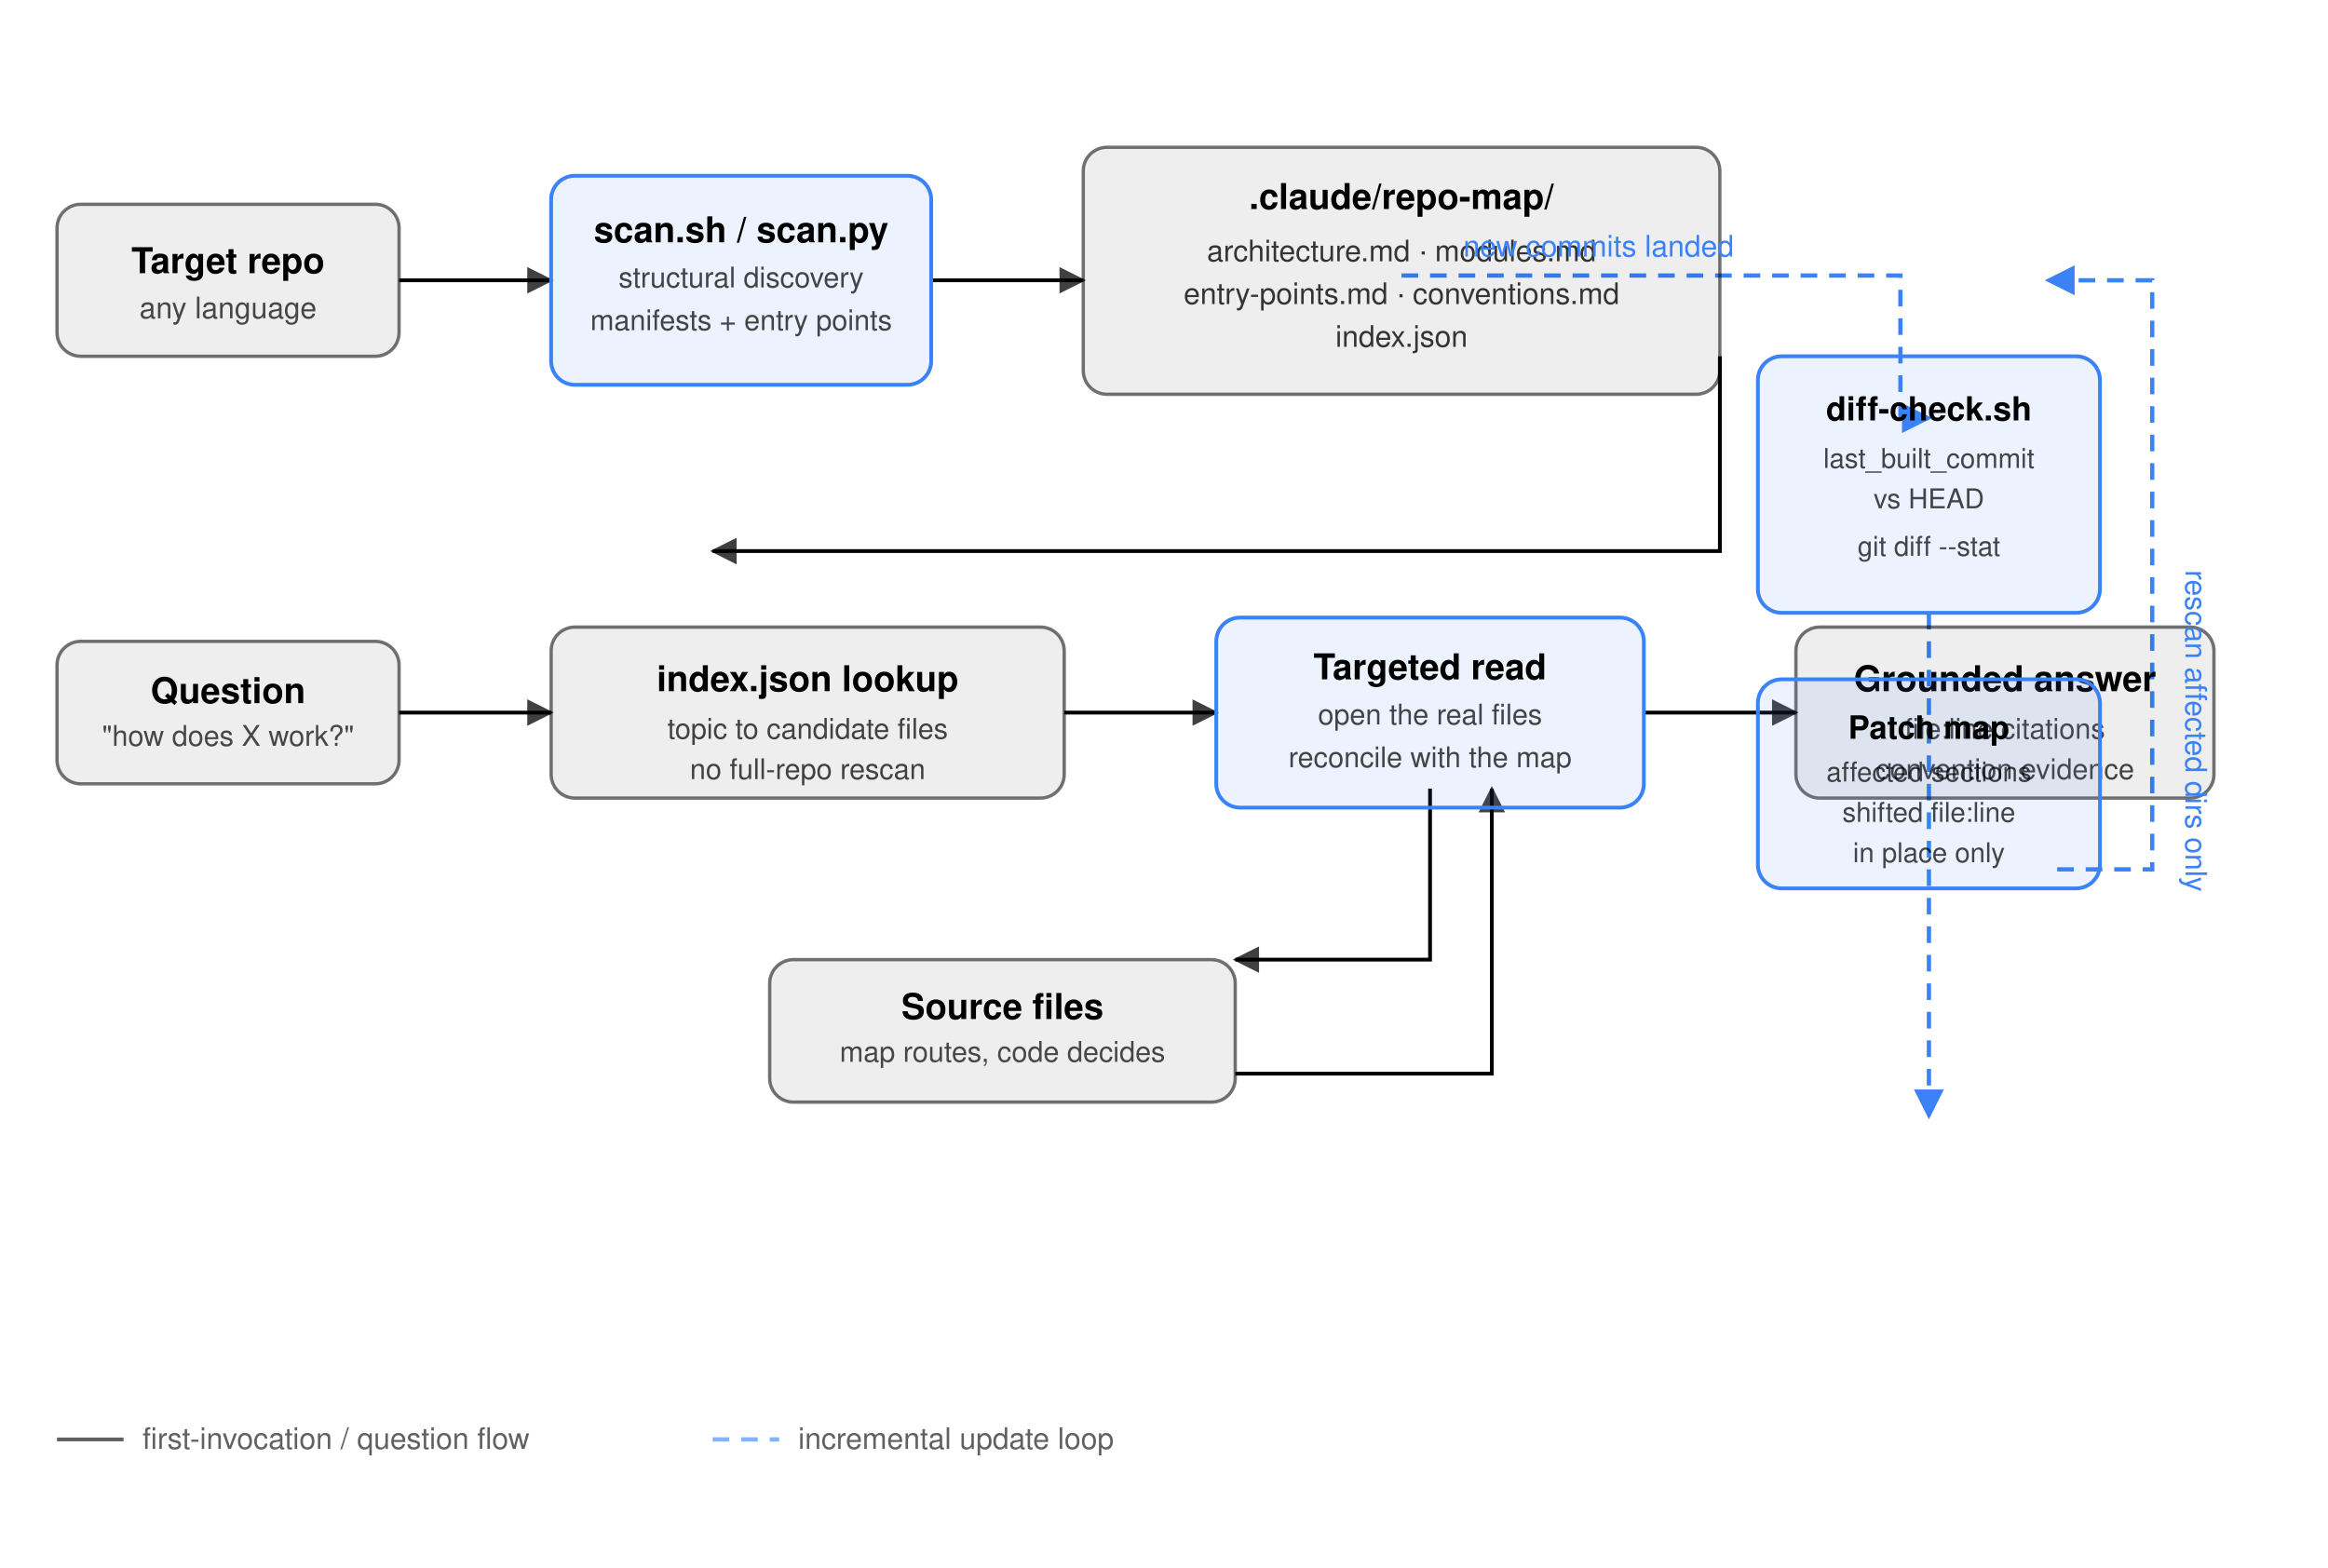
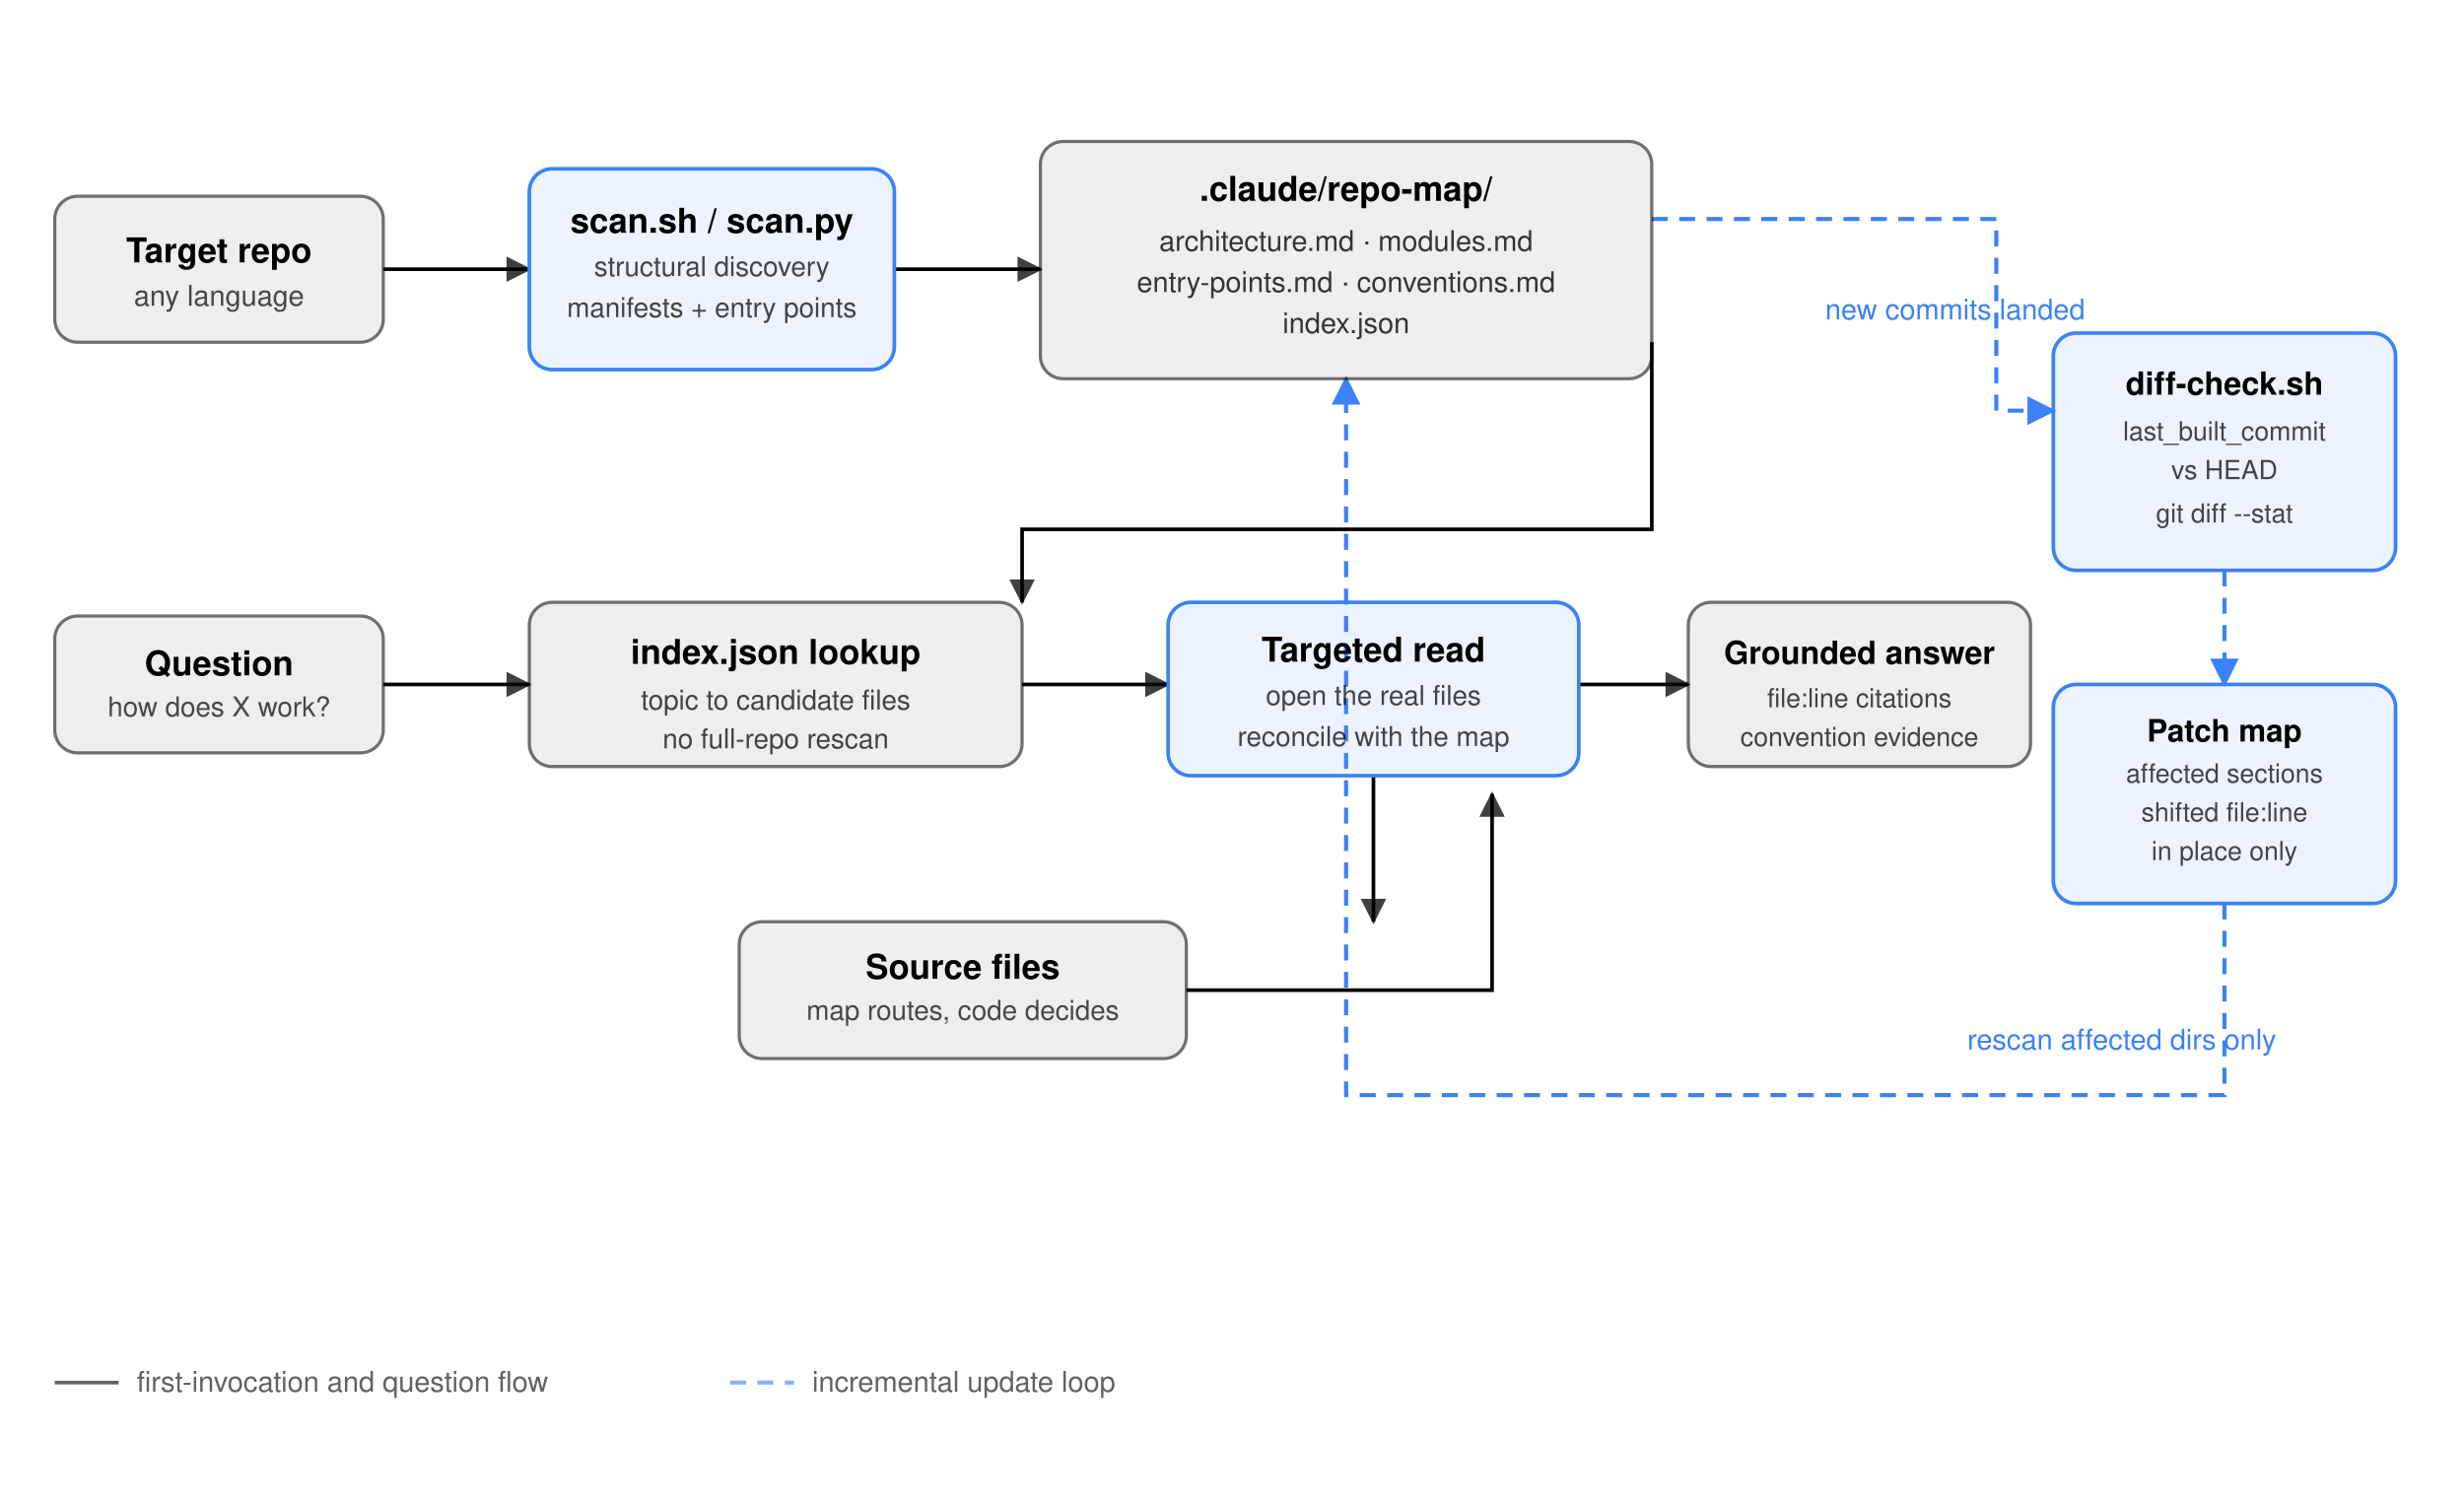
- <svg xmlns="http://www.w3.org/2000/svg" viewBox="0 0 980 660" width="980" height="660" role="img" aria-labelledby="title desc" font-family="ui-sans-serif, -apple-system, 'Segoe UI', Helvetica, Arial, sans-serif">
+ <svg xmlns="http://www.w3.org/2000/svg" viewBox="0 0 1080 660" width="1080" height="660" role="img" aria-labelledby="title desc" font-family="ui-sans-serif, -apple-system, 'Segoe UI', Helvetica, Arial, sans-serif">
  <defs>
    <marker id="arrow" viewBox="0 0 10 10" refX="9" refY="5" markerWidth="7" markerHeight="7" orient="auto-start-reverse">
      <path d="M 0 0 L 10 5 L 0 10 z" fill="currentColor" opacity="0.75" />
    </marker>
    <marker id="arrowAccent" viewBox="0 0 10 10" refX="9" refY="5" markerWidth="7" markerHeight="7" orient="auto-start-reverse">
      <path d="M 0 0 L 10 5 L 0 10 z" fill="#3b82f6" />
    </marker>
  </defs>
-   <g fill="none" stroke="currentColor" stroke-width="1.6" marker-end="url(#arrow)" color="currentColor">
+   <g fill="none" stroke="currentColor" stroke-width="1.6" color="currentColor" marker-end="url(#arrow)">
    <path d="M 168 118 H 232" />
    <path d="M 392 118 H 456" />
-     <path d="M 724 150 V 232 H 300" marker-end="url(#arrow)" />
+     <path d="M 724 150 V 232 H 448 V 264" />
    <path d="M 168 300 H 232" />
    <path d="M 448 300 H 512" />
-     <path d="M 692 300 H 756" />
-     <path d="M 602 332 V 404 H 520" />
-     <path d="M 520 452 H 628 V 332" />
+     <path d="M 692 300 H 740" />
+     <path d="M 602 340 V 404" />
  </g>
-   <g fill="none" stroke="#3b82f6" stroke-width="1.8" stroke-dasharray="7 5" marker-end="url(#arrowAccent)">
-     <path d="M 590 116 H 800 V 176 H 812" />
-     <path d="M 812 258 V 470 H 812" />
-     <path d="M 866 366 H 906 V 118 H 862" />
+   <g fill="none" stroke="currentColor" stroke-width="1.6" color="currentColor" marker-end="url(#arrow)">
+     <path d="M 520 434 H 654 V 348" />
+   </g>
+   <g fill="none" stroke="#3b82f6" stroke-width="1.8" stroke-dasharray="7 5">
+     <path d="M 724 96 H 875 V 180 H 900" marker-end="url(#arrowAccent)" />
+     <path d="M 975 250 V 300" marker-end="url(#arrowAccent)" />
+     <path d="M 975 396 V 480 H 590 V 166" marker-end="url(#arrowAccent)" />
  </g>
  <g font-size="15" text-anchor="middle">
    <g>
      <rect x="24" y="86" width="144" height="64" rx="10" fill="currentColor" opacity="0.07" />
      <rect x="24" y="86" width="144" height="64" rx="10" fill="none" stroke="currentColor" stroke-width="1.4" opacity="0.55" />
      <text x="96" y="115" fill="currentColor" font-weight="600">Target repo</text>
      <text x="96" y="134" fill="currentColor" opacity="0.7" font-size="12.5">any language</text>
    </g>
    <g>
      <rect x="232" y="74" width="160" height="88" rx="10" fill="#3b82f6" opacity="0.10" />
      <rect x="232" y="74" width="160" height="88" rx="10" fill="none" stroke="#3b82f6" stroke-width="1.6" />
      <text x="312" y="102" fill="currentColor" font-weight="600">scan.sh / scan.py</text>
      <text x="312" y="121" fill="currentColor" opacity="0.72" font-size="12">structural discovery</text>
      <text x="312" y="139" fill="currentColor" opacity="0.72" font-size="12">manifests + entry points</text>
    </g>
    <g>
      <rect x="456" y="62" width="268" height="104" rx="10" fill="currentColor" opacity="0.07" />
      <rect x="456" y="62" width="268" height="104" rx="10" fill="none" stroke="currentColor" stroke-width="1.4" opacity="0.55" />
      <text x="590" y="88" fill="currentColor" font-weight="600">.claude/repo-map/</text>
      <text x="590" y="110" fill="currentColor" opacity="0.78" font-size="12.5">architecture.md · modules.md</text>
      <text x="590" y="128" fill="currentColor" opacity="0.78" font-size="12.5">entry-points.md · conventions.md</text>
      <text x="590" y="146" fill="currentColor" opacity="0.78" font-size="12.5">index.json</text>
    </g>
    <g>
      <rect x="24" y="270" width="144" height="60" rx="10" fill="currentColor" opacity="0.07" />
      <rect x="24" y="270" width="144" height="60" rx="10" fill="none" stroke="currentColor" stroke-width="1.4" opacity="0.55" />
      <text x="96" y="296" fill="currentColor" font-weight="600">Question</text>
-       <text x="96" y="314" fill="currentColor" opacity="0.7" font-size="12">"how does X work?"</text>
+       <text x="96" y="314" fill="currentColor" opacity="0.7" font-size="12">how does X work?</text>
    </g>
    <g>
      <rect x="232" y="264" width="216" height="72" rx="10" fill="currentColor" opacity="0.07" />
      <rect x="232" y="264" width="216" height="72" rx="10" fill="none" stroke="currentColor" stroke-width="1.4" opacity="0.55" />
      <text x="340" y="291" fill="currentColor" font-weight="600">index.json lookup</text>
      <text x="340" y="311" fill="currentColor" opacity="0.72" font-size="12">topic to candidate files</text>
      <text x="340" y="328" fill="currentColor" opacity="0.72" font-size="12">no full-repo rescan</text>
    </g>
    <g>
-       <rect x="512" y="260" width="180" height="80" rx="10" fill="#3b82f6" opacity="0.10" />
-       <rect x="512" y="260" width="180" height="80" rx="10" fill="none" stroke="#3b82f6" stroke-width="1.6" />
-       <text x="602" y="286" fill="currentColor" font-weight="600">Targeted read</text>
-       <text x="602" y="305" fill="currentColor" opacity="0.72" font-size="12">open the real files</text>
-       <text x="602" y="323" fill="currentColor" opacity="0.72" font-size="12">reconcile with the map</text>
+       <rect x="512" y="264" width="180" height="76" rx="10" fill="#3b82f6" opacity="0.10" />
+       <rect x="512" y="264" width="180" height="76" rx="10" fill="none" stroke="#3b82f6" stroke-width="1.6" />
+       <text x="602" y="290" fill="currentColor" font-weight="600">Targeted read</text>
+       <text x="602" y="309" fill="currentColor" opacity="0.72" font-size="12">open the real files</text>
+       <text x="602" y="327" fill="currentColor" opacity="0.72" font-size="12">reconcile with the map</text>
    </g>
    <g>
-       <rect x="756" y="264" width="176" height="72" rx="10" fill="currentColor" opacity="0.07" />
-       <rect x="756" y="264" width="176" height="72" rx="10" fill="none" stroke="currentColor" stroke-width="1.4" opacity="0.55" />
-       <text x="844" y="291" fill="currentColor" font-weight="600">Grounded answer</text>
-       <text x="844" y="311" fill="currentColor" opacity="0.72" font-size="12">file:line citations</text>
-       <text x="844" y="328" fill="currentColor" opacity="0.72" font-size="12">convention evidence</text>
+       <rect x="740" y="264" width="150" height="72" rx="10" fill="currentColor" opacity="0.07" />
+       <rect x="740" y="264" width="150" height="72" rx="10" fill="none" stroke="currentColor" stroke-width="1.4" opacity="0.55" />
+       <text x="815" y="291" fill="currentColor" font-weight="600" font-size="14">Grounded answer</text>
+       <text x="815" y="310" fill="currentColor" opacity="0.72" font-size="11.5">file:line citations</text>
+       <text x="815" y="327" fill="currentColor" opacity="0.72" font-size="11.5">convention evidence</text>
    </g>
    <g>
      <rect x="324" y="404" width="196" height="60" rx="10" fill="currentColor" opacity="0.07" />
      <rect x="324" y="404" width="196" height="60" rx="10" fill="none" stroke="currentColor" stroke-width="1.4" opacity="0.55" />
      <text x="422" y="429" fill="currentColor" font-weight="600">Source files</text>
      <text x="422" y="447" fill="currentColor" opacity="0.7" font-size="12">map routes, code decides</text>
    </g>
    <g>
-       <rect x="740" y="150" width="144" height="108" rx="10" fill="#3b82f6" opacity="0.10" />
-       <rect x="740" y="150" width="144" height="108" rx="10" fill="none" stroke="#3b82f6" stroke-width="1.6" />
-       <text x="812" y="177" fill="currentColor" font-weight="600" font-size="14">diff-check.sh</text>
-       <text x="812" y="197" fill="currentColor" opacity="0.72" font-size="11.5">last_built_commit</text>
-       <text x="812" y="214" fill="currentColor" opacity="0.72" font-size="11.5">vs HEAD</text>
-       <text x="812" y="234" fill="currentColor" opacity="0.72" font-size="11.5">git diff --stat</text>
+       <rect x="900" y="146" width="150" height="104" rx="10" fill="#3b82f6" opacity="0.10" />
+       <rect x="900" y="146" width="150" height="104" rx="10" fill="none" stroke="#3b82f6" stroke-width="1.6" />
+       <text x="975" y="173" fill="currentColor" font-weight="600" font-size="14">diff-check.sh</text>
+       <text x="975" y="193" fill="currentColor" opacity="0.72" font-size="11.5">last_built_commit</text>
+       <text x="975" y="210" fill="currentColor" opacity="0.72" font-size="11.5">vs HEAD</text>
+       <text x="975" y="229" fill="currentColor" opacity="0.72" font-size="11.5">git diff --stat</text>
    </g>
    <g>
-       <rect x="740" y="286" width="144" height="88" rx="10" fill="#3b82f6" opacity="0.10" />
-       <rect x="740" y="286" width="144" height="88" rx="10" fill="none" stroke="#3b82f6" stroke-width="1.6" />
-       <text x="812" y="311" fill="currentColor" font-weight="600" font-size="13.5">Patch map</text>
-       <text x="812" y="329" fill="currentColor" opacity="0.72" font-size="11.5">affected sections</text>
-       <text x="812" y="346" fill="currentColor" opacity="0.72" font-size="11.5">shifted file:line</text>
-       <text x="812" y="363" fill="currentColor" opacity="0.72" font-size="11.5">in place only</text>
+       <rect x="900" y="300" width="150" height="96" rx="10" fill="#3b82f6" opacity="0.10" />
+       <rect x="900" y="300" width="150" height="96" rx="10" fill="none" stroke="#3b82f6" stroke-width="1.6" />
+       <text x="975" y="325" fill="currentColor" font-weight="600" font-size="13.5">Patch map</text>
+       <text x="975" y="343" fill="currentColor" opacity="0.72" font-size="11.5">affected sections</text>
+       <text x="975" y="360" fill="currentColor" opacity="0.72" font-size="11.5">shifted file:line</text>
+       <text x="975" y="377" fill="currentColor" opacity="0.72" font-size="11.5">in place only</text>
    </g>
  </g>
-   <g font-size="12.5" fill="#3b82f6" font-family="inherit">
-     <text x="616" y="108">new commits landed</text>
-     <text x="920" y="240" transform="rotate(90 920 240)">rescan affected dirs only</text>
+   <g font-size="12.5" fill="#3b82f6">
+     <text x="800" y="140">new commits landed</text>
+     <text x="930" y="460" text-anchor="middle">rescan affected dirs only</text>
  </g>
  <g font-size="12.5" fill="currentColor" opacity="0.62">
    <line x1="24" y1="606" x2="52" y2="606" stroke="currentColor" stroke-width="1.6" />
-     <text x="60" y="610">first-invocation / question flow</text>
-     <line x1="300" y1="606" x2="328" y2="606" stroke="#3b82f6" stroke-width="1.8" stroke-dasharray="7 5" />
-     <text x="336" y="610">incremental update loop</text>
+     <text x="60" y="610">first-invocation and question flow</text>
+     <line x1="320" y1="606" x2="348" y2="606" stroke="#3b82f6" stroke-width="1.8" stroke-dasharray="7 5" />
+     <text x="356" y="610">incremental update loop</text>
  </g>
</svg>
